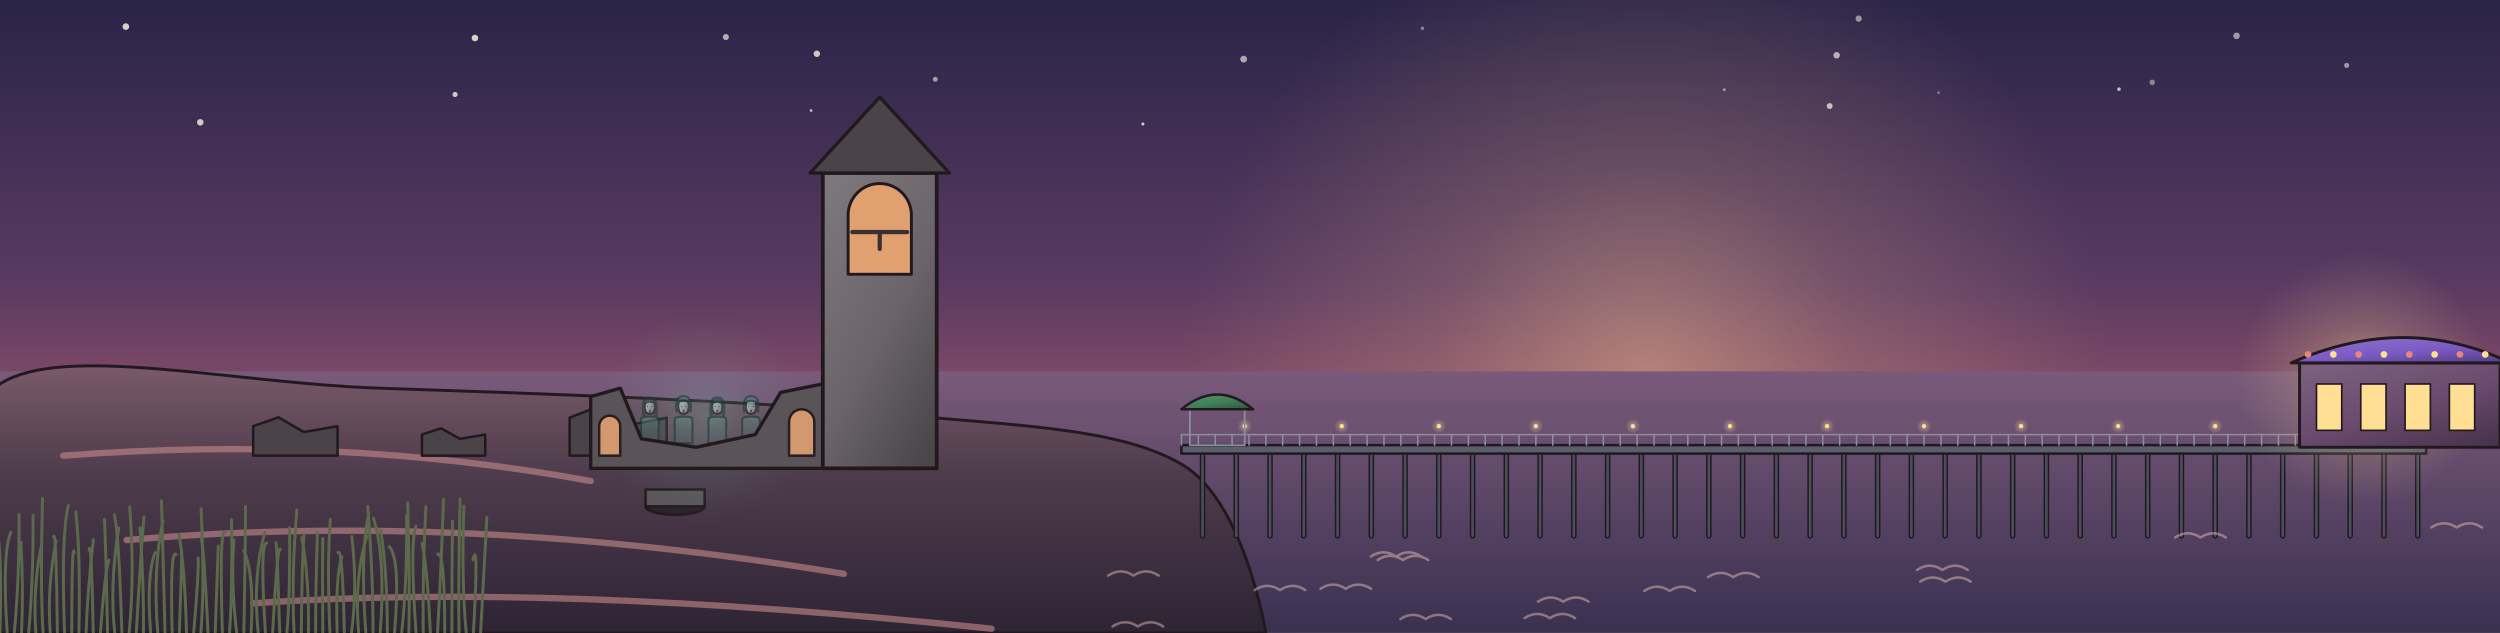
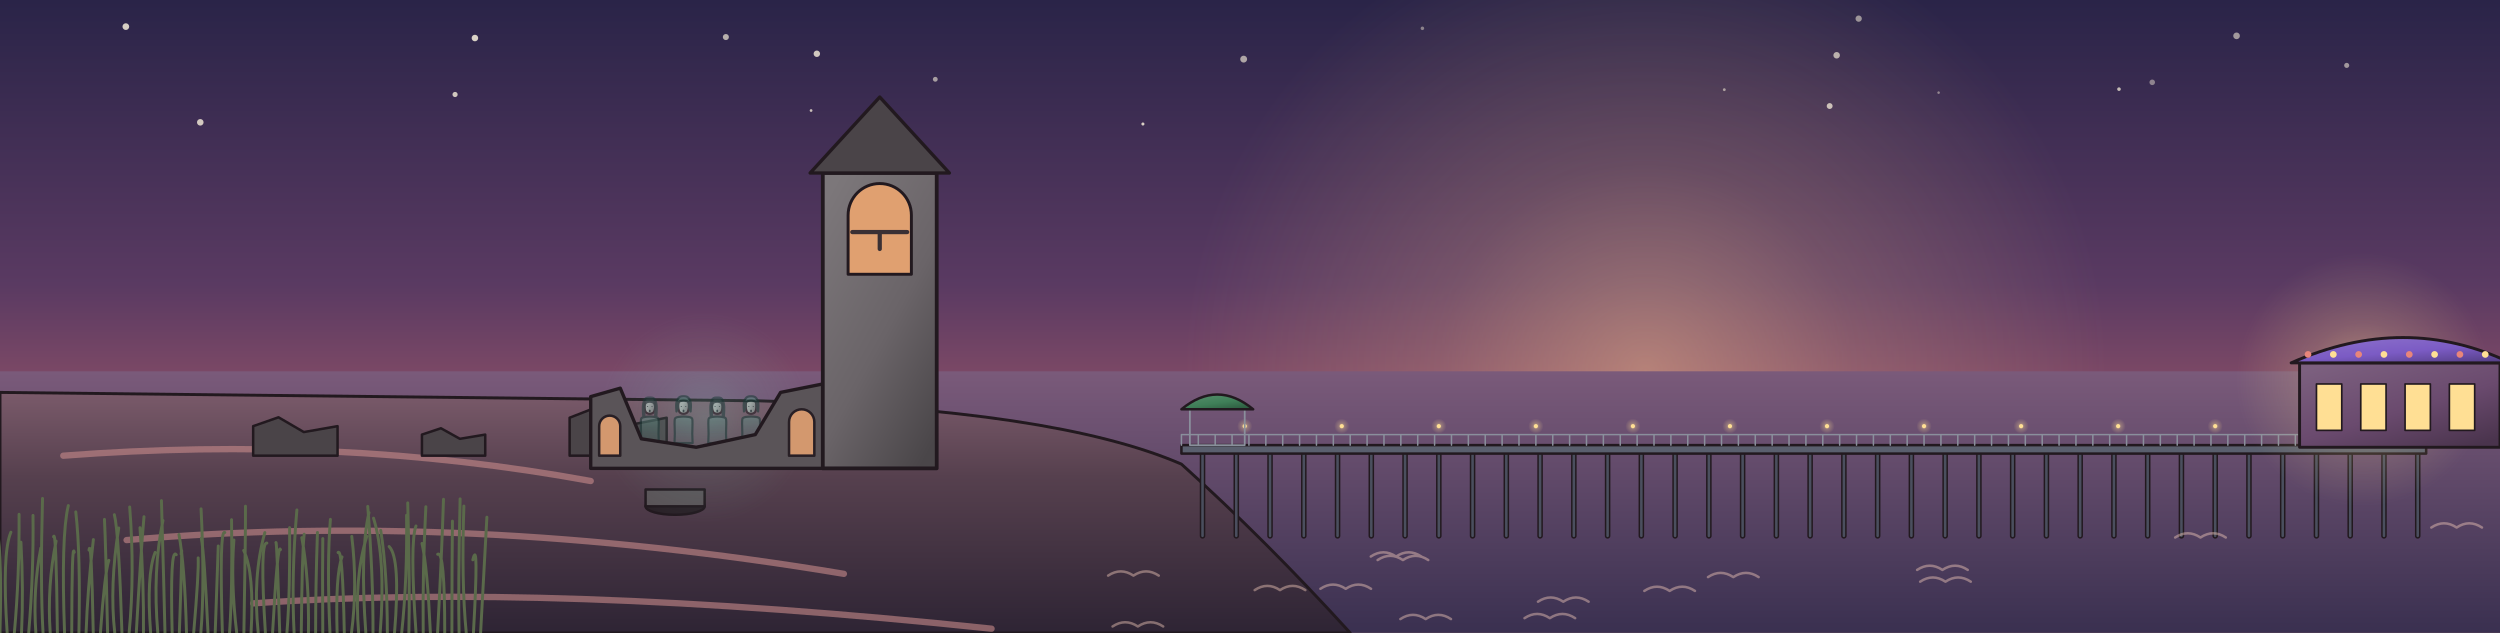
<svg xmlns="http://www.w3.org/2000/svg" viewBox="0 0 1185 300" role="img" aria-labelledby="vignette-ch16-title">
  <defs>
    <linearGradient id="vignettech16-g0" x1="0" y1="0" x2="0" y2="1">
      <stop offset="0" stop-color="#2a2448" />
      <stop offset="0.45" stop-color="#5a3a62" />
      <stop offset="0.75" stop-color="#a0586a" />
      <stop offset="1" stop-color="#e0a070" />
    </linearGradient>
    <radialGradient id="vignettech16-g1" cx="0.5" cy="0.5" r="0.5">
      <stop offset="0" stop-color="#ffc890" stop-opacity="0.45" />
      <stop offset="0.45" stop-color="#ffc890" stop-opacity="0.18" />
      <stop offset="1" stop-color="#ffc890" stop-opacity="0" />
    </radialGradient>
    <linearGradient id="vignettech16-g2" x1="0" y1="0" x2="0" y2="1">
      <stop offset="0" stop-color="#7a5a7a" />
      <stop offset="1" stop-color="#3a3050" />
    </linearGradient>
    <linearGradient id="vignettech16-g3" x1="0" y1="0" x2="0" y2="1">
      <stop offset="0" stop-color="#7a5a6a" />
-       <stop offset="0.4" stop-color="#4e3c4c" />
+       <stop offset="0.35" stop-color="#56404e" />
      <stop offset="1" stop-color="#2e2434" />
    </linearGradient>
    <radialGradient id="vignettech16-g4" cx="0.5" cy="0.5" r="0.5">
      <stop offset="0" stop-color="#7fc9b6" stop-opacity="0.25" />
      <stop offset="0.45" stop-color="#7fc9b6" stop-opacity="0.1" />
      <stop offset="1" stop-color="#7fc9b6" stop-opacity="0" />
    </radialGradient>
    <linearGradient id="vignettech16-g5" x1="0" y1="0" x2="0" y2="1">
      <stop offset="0" stop-color="#5f8f86" stop-opacity="0.85" />
      <stop offset="1" stop-color="#3e6a66" stop-opacity="0.2" />
    </linearGradient>
    <linearGradient id="vignettech16-g6" x1="0.1" y1="0" x2="0.9" y2="0.4">
      <stop offset="0" stop-color="#c3dbd1" />
      <stop offset="0.5" stop-color="#b9d5ca" />
      <stop offset="1" stop-color="#90a69e" />
    </linearGradient>
    <linearGradient id="vignettech16-g7" x1="0.15" y1="0" x2="0.85" y2="1">
      <stop offset="0" stop-color="#7c777a" />
      <stop offset="0.55" stop-color="#6a6468" />
      <stop offset="1" stop-color="#4a4649" />
    </linearGradient>
    <radialGradient id="vignettech16-g8" cx="0.5" cy="0.5" r="0.5">
      <stop offset="0" stop-color="#ffdf94" stop-opacity="0.6" />
      <stop offset="0.45" stop-color="#ffdf94" stop-opacity="0.24" />
      <stop offset="1" stop-color="#ffdf94" stop-opacity="0" />
    </radialGradient>
    <linearGradient id="vignettech16-g9" x1="0.15" y1="0" x2="0.85" y2="1">
      <stop offset="0" stop-color="#568e6c" />
      <stop offset="0.55" stop-color="#3f7f58" />
      <stop offset="1" stop-color="#2c593e" />
    </linearGradient>
    <radialGradient id="vignettech16-g10" cx="0.5" cy="0.5" r="0.5">
      <stop offset="0" stop-color="#ffdf94" stop-opacity="0.45" />
      <stop offset="0.45" stop-color="#ffdf94" stop-opacity="0.18" />
      <stop offset="1" stop-color="#ffdf94" stop-opacity="0" />
    </radialGradient>
    <linearGradient id="vignettech16-g11" x1="0.15" y1="0" x2="0.85" y2="1">
      <stop offset="0" stop-color="#7c607f" />
      <stop offset="0.55" stop-color="#6a4a6e" />
      <stop offset="1" stop-color="#4a344d" />
    </linearGradient>
    <linearGradient id="vignettech16-g12" x1="0.15" y1="0" x2="0.85" y2="1">
      <stop offset="0" stop-color="#8b6fcb" />
      <stop offset="0.55" stop-color="#7b5bc4" />
      <stop offset="1" stop-color="#564089" />
    </linearGradient>
  </defs>
  <rect x="0" y="0" width="1185" height="300" fill="url(#vignettech16-g0)" />
  <circle cx="780" cy="176" r="220" fill="url(#vignettech16-g1)" />
  <circle cx="344.06" cy="17.56" r="1.44" fill="#f4ecd8" opacity="0.69" />
  <circle cx="867.26" cy="50.26" r="1.4" fill="#f4ecd8" opacity="0.76" />
  <circle cx="1060.13" cy="16.99" r="1.58" fill="#f4ecd8" opacity="0.58" />
  <circle cx="59.65" cy="12.62" r="1.59" fill="#f4ecd8" opacity="0.85" />
  <circle cx="881.01" cy="8.83" r="1.5" fill="#f4ecd8" opacity="0.55" />
  <circle cx="443.33" cy="37.58" r="1.15" fill="#f4ecd8" opacity="0.6" />
  <circle cx="94.93" cy="57.98" r="1.56" fill="#f4ecd8" opacity="0.82" />
  <circle cx="817.32" cy="42.51" r="0.68" fill="#f4ecd8" opacity="0.57" />
  <circle cx="225.11" cy="18.03" r="1.55" fill="#f4ecd8" opacity="0.87" />
  <circle cx="1112.33" cy="31" r="1.21" fill="#f4ecd8" opacity="0.57" />
  <circle cx="384.45" cy="52.39" r="0.66" fill="#f4ecd8" opacity="0.77" />
  <circle cx="541.74" cy="58.78" r="0.73" fill="#f4ecd8" opacity="0.85" />
  <circle cx="589.5" cy="28.03" r="1.64" fill="#f4ecd8" opacity="0.64" />
  <circle cx="1004.4" cy="42.26" r="0.86" fill="#f4ecd8" opacity="0.75" />
  <circle cx="918.9" cy="43.91" r="0.61" fill="#f4ecd8" opacity="0.46" />
  <circle cx="215.7" cy="44.79" r="1.23" fill="#f4ecd8" opacity="0.81" />
  <circle cx="674.22" cy="13.42" r="0.84" fill="#f4ecd8" opacity="0.45" />
  <circle cx="870.57" cy="26.2" r="1.55" fill="#f4ecd8" opacity="0.68" />
  <circle cx="1020.16" cy="39.02" r="1.32" fill="#f4ecd8" opacity="0.46" />
  <circle cx="387.18" cy="25.48" r="1.53" fill="#f4ecd8" opacity="0.82" />
  <rect x="0" y="176" width="1185" height="124" fill="url(#vignettech16-g2)" />
-   <path d="M0,182C30,162.67 110,181.67 180,184C250,186.33 356.67,190 420,196C483.33,202 530,202.67 560,220C590,237.33 600,300 600,300C600,300 0,300 0,300C0,300 -30,201.33 0,182Z" fill="url(#vignettech16-g3)" stroke="#22191f" stroke-width="1.4" stroke-linejoin="round" stroke-linecap="round" />
+   <path d="M0,186L360,190Q500,194 560,220Q600,256 640,300L0,300Z" fill="url(#vignettech16-g3)" stroke="#22191f" stroke-width="1.4" stroke-linejoin="round" stroke-linecap="round" />
  <path d="M30,216Q160,206 280,228M60,256Q220,242 400,272M120,286Q260,276 470,298" fill="none" stroke="#c88a8a" stroke-width="3" stroke-linejoin="round" stroke-linecap="round" opacity="0.6" />
  <path d="M0,300q1.14,-43.18 -2.24,-52.7M3.4,300q-2.49,-37.76 1.76,-47.74M6.8,300q2.43,-26.88 2.24,-56.22M10.2,300q0.96,-20.41 -0.28,-43.01M13.6,300q2.38,-28.64 2.04,-55.7M17,300q-1.48,-20.57 2.35,-40.25M20.4,300q-1.36,-23.7 -0.24,-63.75M23.8,300q-1.53,-22.43 2.79,-43.51M27.2,300q-0.55,-49.57 -1.82,-45.58M30.6,300q-1.7,-46.08 1.78,-60.36M34,300q0.07,-44.15 1.19,-38.19M37.4,300q0.82,-37.33 -1.48,-57.37M40.8,300q0.66,-20.24 3.46,-44.25M44.2,300q-0.9,-46.24 -2.01,-39.26M47.6,300q2,-28.37 3.99,-34.41M51,300q-0.89,-42.76 -1.49,-53.82M54.4,300q-2.54,-22.4 1.88,-49.74M57.8,300q-1.48,-47.9 -3.6,-56.04M61.2,300q2.72,-28.56 0.27,-59.7M64.6,300q2.08,-37.37 3.65,-55.07M68,300q0.24,-23.3 -1.65,-49.88M71.4,300q-2.07,-27.56 2.13,-38.16M74.8,300q-2.52,-29.8 2.44,-53.29M78.2,300q-0.52,-22.93 -1.68,-62.71M81.6,300q-1.04,-41.08 1.95,-37.07M85,300q1.7,-47.95 0.85,-37.34M88.4,300q-0.83,-32.09 -3.59,-46.64M91.8,300q2.51,-29.34 2.13,-35.56M95.2,300q1.9,-23.02 0.1,-58.81M98.6,300q-1.74,-37.89 -3.19,-44.92M102,300q0.98,-27.63 1.45,-41.2M105.4,300q-1.48,-49.54 1.15,-47.59M108.8,300q1.45,-21.16 0.95,-53.67M112.2,300q-2.88,-24.34 -1.33,-44.05M115.6,300q0.85,-48.47 0.75,-60.06M119,300q1.64,-28.5 -3.49,-39.1M122.4,300q-2.75,-26.81 3.13,-47.56M125.8,300q-2.75,-43.32 0.69,-42.58M129.2,300q2.37,-43.24 3.76,-39.49M132.6,300q-1.37,-44.15 -1.81,-42.81M136,300q1.59,-20.12 1.27,-49.91M139.4,300q-1.38,-27.29 1.32,-58.29M142.8,300q0.39,-38.16 1.37,-46.79M146.2,300q0.41,-25.98 -3.15,-45.15M149.6,300q-0.02,-21.89 0.87,-47.62M153,300q-0.21,-31.52 0,-44.72M156.4,300q-1.49,-33.05 0.21,-53.83M159.8,300q-0.85,-27.36 2.32,-36.02M163.2,300q-0.8,-40.69 -2.96,-38.1M166.6,300q2.95,-22.42 0.14,-45.75M170,300q-2.2,-26.26 3.87,-45.78M173.4,300q-2.82,-38.4 1.5,-57.05M176.8,300q0.11,-26.79 -2.49,-59.97M180.2,300q2.75,-35.24 -3.15,-54.39M183.6,300q-0.03,-29.29 -3.14,-48.6M187,300q2.91,-35.56 -2.55,-40.95M190.4,300q2.73,-26.1 2.31,-55.77M193.8,300q0.56,-20.16 -0.54,-61.63M197.2,300q-2.99,-42.97 -0.03,-50.69M200.6,300q-0.34,-29.56 1.25,-59.8M204,300q-1.38,-30.86 -3.97,-42.42M207.4,300q1.89,-34.89 2.82,-63.34M210.8,300q0.03,-39.42 -3.35,-37.27M214.2,300q0.02,-35.28 0.26,-52.99M217.6,300q-0.49,-20.14 0.49,-63.53M221,300q-2.36,-24.56 -1.12,-60.13M224.4,300q2.6,-46.37 -0.29,-34.64M227.8,300q1.57,-29.98 2.98,-54.85" fill="none" stroke="#5a6a4a" stroke-width="1.4" stroke-linejoin="round" stroke-linecap="round" />
  <path d="M120,216L120,202L132,197.8L144,204.8L160,202L160,216Z" fill="#4a4448" stroke="#22191f" stroke-width="1.2" stroke-linejoin="round" stroke-linecap="round" />
  <path d="M200,216L200,206L209,203L218,208L230,206L230,216Z" fill="#4a4448" stroke="#22191f" stroke-width="1.2" stroke-linejoin="round" stroke-linecap="round" />
  <path d="M270,216L270,198L283.8,192.6L297.6,201.6L316,198L316,216Z" fill="#4a4448" stroke="#22191f" stroke-width="1.2" stroke-linejoin="round" stroke-linecap="round" />
  <path d="M360,216L360,204L370.2,200.4L380.4,206.4L394,204L394,216Z" fill="#4a4448" stroke="#22191f" stroke-width="1.2" stroke-linejoin="round" stroke-linecap="round" />
  <ellipse cx="320" cy="240" rx="14" ry="4" fill="#2a2228" stroke="#22191f" stroke-width="1.2" stroke-linejoin="round" stroke-linecap="round" />
  <rect x="306" y="232" width="28" height="8" fill="#5a5458" stroke="#22191f" stroke-width="1.2" stroke-linejoin="round" stroke-linecap="round" />
  <circle cx="334" cy="198" r="50" fill="url(#vignettech16-g4)" />
  <g transform="translate(292 232) scale(0.44)">
    <g opacity="0.6">
      <path d="M-2.6,-78.4C-4.37,-78.23 -6.83,-78.13 -8,-77.4C-9.17,-76.67 -9.37,-76.9 -9.6,-74C-9.83,-71.1 -9.37,-64 -9.4,-60C-9.43,-56 -9.8,-50 -9.8,-50C-9.8,-50 9.8,-50 9.8,-50C9.8,-50 9.43,-56 9.4,-60C9.37,-64 9.83,-71.1 9.6,-74C9.37,-76.9 9.17,-76.67 8,-77.4C6.83,-78.13 4.37,-78.23 2.6,-78.4C0.83,-78.57 -0.83,-78.57 -2.6,-78.4Z" fill="url(#vignettech16-g5)" stroke="#1c3a38" stroke-width="2.36" stroke-linejoin="round" stroke-linecap="round" />
      <path d="M0,-97.4C1.44,-97.4 3.36,-97.3 4.32,-96.3C5.29,-95.3 5.58,-92.88 5.8,-91.4C6.01,-89.92 5.83,-88.7 5.61,-87.4C5.4,-86.1 5.06,-84.52 4.51,-83.6C3.96,-82.68 3.05,-82.25 2.3,-81.9C1.55,-81.55 0.77,-81.5 0,-81.5C-0.77,-81.5 -1.55,-81.55 -2.3,-81.9C-3.05,-82.25 -3.96,-82.68 -4.51,-83.6C-5.06,-84.52 -5.4,-86.1 -5.61,-87.4C-5.83,-88.7 -6.01,-89.92 -5.8,-91.4C-5.58,-92.88 -5.29,-95.3 -4.32,-96.3C-3.36,-97.3 -1.44,-97.4 0,-97.4Z" fill="url(#vignettech16-g6)" stroke="#22191f" stroke-width="2.36" stroke-linejoin="round" stroke-linecap="round" />
      <path d="M-7.6,-84C-7.6,-84 -8.23,-90.5 -7.8,-93C-7.37,-95.5 -6.3,-97.77 -5,-99C-3.7,-100.23 -1.67,-100.4 0,-100.4C1.67,-100.4 3.7,-100.23 5,-99C6.3,-97.77 7.37,-95.5 7.8,-93C8.23,-90.5 7.6,-84 7.6,-84C7.6,-84 6.37,-86.33 6,-88C5.63,-89.67 6.4,-92.73 5.4,-94C4.4,-95.27 1.8,-95.6 0,-95.6C-1.8,-95.6 -4.4,-95.27 -5.4,-94C-6.4,-92.73 -5.63,-89.67 -6,-88C-6.37,-86.33 -7.6,-84 -7.6,-84Z" fill="#56807a" stroke="#1c3a38" stroke-width="2.36" stroke-linejoin="round" stroke-linecap="round" />
      <ellipse cx="-2.4" cy="-89.4" rx="0.7" ry="0.5" fill="#1c3a38" />
      <ellipse cx="2.4" cy="-89.4" rx="0.7" ry="0.5" fill="#1c3a38" />
      <ellipse cx="0" cy="-84.6" rx="1" ry="1.4" fill="#1c3a38" />
    </g>
  </g>
  <g transform="translate(308 232) scale(0.44)">
    <g opacity="0.6">
      <path d="M-2.6,-78.4C-4.37,-78.23 -6.83,-78.13 -8,-77.4C-9.17,-76.67 -9.37,-76.9 -9.6,-74C-9.83,-71.1 -9.37,-64 -9.4,-60C-9.43,-56 -9.8,-50 -9.8,-50C-9.8,-50 9.8,-50 9.8,-50C9.8,-50 9.43,-56 9.4,-60C9.37,-64 9.83,-71.1 9.6,-74C9.37,-76.9 9.17,-76.67 8,-77.4C6.83,-78.13 4.37,-78.23 2.6,-78.4C0.83,-78.57 -0.83,-78.57 -2.6,-78.4Z" fill="url(#vignettech16-g5)" stroke="#1c3a38" stroke-width="2.36" stroke-linejoin="round" stroke-linecap="round" />
      <path d="M0,-97.4C1.44,-97.4 3.36,-97.3 4.32,-96.3C5.29,-95.3 5.58,-92.88 5.8,-91.4C6.01,-89.92 5.83,-88.7 5.61,-87.4C5.4,-86.1 5.06,-84.52 4.51,-83.6C3.96,-82.68 3.05,-82.25 2.3,-81.9C1.55,-81.55 0.77,-81.5 0,-81.5C-0.77,-81.5 -1.55,-81.55 -2.3,-81.9C-3.05,-82.25 -3.96,-82.68 -4.51,-83.6C-5.06,-84.52 -5.4,-86.1 -5.61,-87.4C-5.83,-88.7 -6.01,-89.92 -5.8,-91.4C-5.58,-92.88 -5.29,-95.3 -4.32,-96.3C-3.36,-97.3 -1.44,-97.4 0,-97.4Z" fill="url(#vignettech16-g6)" stroke="#22191f" stroke-width="2.36" stroke-linejoin="round" stroke-linecap="round" />
      <path d="M-7,-78C-7,-78 -7.73,-86.73 -7.4,-90C-7.07,-93.27 -6.23,-96.1 -5,-97.6C-3.77,-99.1 -1.67,-99 0,-99C1.67,-99 3.77,-99.1 5,-97.6C6.23,-96.1 7.07,-93.27 7.4,-90C7.73,-86.73 7,-78 7,-78C7,-78 5.8,-78 5.8,-78C5.8,-78 6.07,-87.33 5.6,-90C5.13,-92.67 4.43,-93.33 3,-94C1.57,-94.67 -1.57,-94.67 -3,-94C-4.43,-93.33 -5.13,-92.67 -5.6,-90C-6.07,-87.33 -5.8,-78 -5.8,-78C-5.8,-78 -7,-78 -7,-78Z" fill="#2c4a48" stroke="#1c3a38" stroke-width="2.36" stroke-linejoin="round" stroke-linecap="round" opacity="0.9" />
      <ellipse cx="-2.4" cy="-89.4" rx="0.7" ry="0.5" fill="#1c3a38" />
      <ellipse cx="2.4" cy="-89.4" rx="0.7" ry="0.5" fill="#1c3a38" />
      <ellipse cx="0" cy="-84.6" rx="1" ry="1.4" fill="#1c3a38" />
    </g>
  </g>
  <g transform="translate(324 232) scale(0.44)">
    <g opacity="0.6">
      <path d="M-2.6,-78.4C-4.37,-78.23 -6.83,-78.13 -8,-77.4C-9.17,-76.67 -9.37,-76.9 -9.6,-74C-9.83,-71.1 -9.37,-64 -9.4,-60C-9.43,-56 -9.8,-50 -9.8,-50C-9.8,-50 9.8,-50 9.8,-50C9.8,-50 9.43,-56 9.4,-60C9.37,-64 9.83,-71.1 9.6,-74C9.37,-76.9 9.17,-76.67 8,-77.4C6.83,-78.13 4.37,-78.23 2.6,-78.4C0.83,-78.57 -0.83,-78.57 -2.6,-78.4Z" fill="url(#vignettech16-g5)" stroke="#1c3a38" stroke-width="2.36" stroke-linejoin="round" stroke-linecap="round" />
      <path d="M0,-97.4C1.44,-97.4 3.36,-97.3 4.32,-96.3C5.29,-95.3 5.58,-92.88 5.8,-91.4C6.01,-89.92 5.83,-88.7 5.61,-87.4C5.4,-86.1 5.06,-84.52 4.51,-83.6C3.96,-82.68 3.05,-82.25 2.3,-81.9C1.55,-81.55 0.77,-81.5 0,-81.5C-0.77,-81.5 -1.55,-81.55 -2.3,-81.9C-3.05,-82.25 -3.96,-82.68 -4.51,-83.6C-5.06,-84.52 -5.4,-86.1 -5.61,-87.4C-5.83,-88.7 -6.01,-89.92 -5.8,-91.4C-5.58,-92.88 -5.29,-95.3 -4.32,-96.3C-3.36,-97.3 -1.44,-97.4 0,-97.4Z" fill="url(#vignettech16-g6)" stroke="#22191f" stroke-width="2.36" stroke-linejoin="round" stroke-linecap="round" />
      <path d="M-7.6,-84C-7.6,-84 -8.23,-90.5 -7.8,-93C-7.37,-95.5 -6.3,-97.77 -5,-99C-3.7,-100.23 -1.67,-100.4 0,-100.4C1.67,-100.4 3.7,-100.23 5,-99C6.3,-97.77 7.37,-95.5 7.8,-93C8.23,-90.5 7.6,-84 7.6,-84C7.6,-84 6.37,-86.33 6,-88C5.63,-89.67 6.4,-92.73 5.4,-94C4.4,-95.27 1.8,-95.6 0,-95.6C-1.8,-95.6 -4.4,-95.27 -5.4,-94C-6.4,-92.73 -5.63,-89.67 -6,-88C-6.37,-86.33 -7.6,-84 -7.6,-84Z" fill="#56807a" stroke="#1c3a38" stroke-width="2.36" stroke-linejoin="round" stroke-linecap="round" />
      <ellipse cx="-2.4" cy="-89.4" rx="0.7" ry="0.5" fill="#1c3a38" />
      <ellipse cx="2.4" cy="-89.4" rx="0.7" ry="0.5" fill="#1c3a38" />
      <ellipse cx="0" cy="-84.6" rx="1" ry="1.4" fill="#1c3a38" />
    </g>
  </g>
  <g transform="translate(340 232) scale(0.44)">
    <g opacity="0.6">
      <path d="M-2.6,-78.4C-4.37,-78.23 -6.83,-78.13 -8,-77.4C-9.17,-76.67 -9.37,-76.9 -9.6,-74C-9.83,-71.1 -9.37,-64 -9.4,-60C-9.43,-56 -9.8,-50 -9.8,-50C-9.8,-50 9.8,-50 9.8,-50C9.8,-50 9.43,-56 9.4,-60C9.37,-64 9.83,-71.1 9.6,-74C9.37,-76.9 9.17,-76.67 8,-77.4C6.83,-78.13 4.37,-78.23 2.6,-78.4C0.83,-78.57 -0.83,-78.57 -2.6,-78.4Z" fill="url(#vignettech16-g5)" stroke="#1c3a38" stroke-width="2.36" stroke-linejoin="round" stroke-linecap="round" />
      <path d="M0,-97.4C1.44,-97.4 3.36,-97.3 4.32,-96.3C5.29,-95.3 5.58,-92.88 5.8,-91.4C6.01,-89.92 5.83,-88.7 5.61,-87.4C5.4,-86.1 5.06,-84.52 4.51,-83.6C3.96,-82.68 3.05,-82.25 2.3,-81.9C1.55,-81.55 0.77,-81.5 0,-81.5C-0.77,-81.5 -1.55,-81.55 -2.3,-81.9C-3.05,-82.25 -3.96,-82.68 -4.51,-83.6C-5.06,-84.52 -5.4,-86.1 -5.61,-87.4C-5.83,-88.7 -6.01,-89.92 -5.8,-91.4C-5.58,-92.88 -5.29,-95.3 -4.32,-96.3C-3.36,-97.3 -1.44,-97.4 0,-97.4Z" fill="url(#vignettech16-g6)" stroke="#22191f" stroke-width="2.36" stroke-linejoin="round" stroke-linecap="round" />
      <path d="M-7,-78C-7,-78 -7.73,-86.73 -7.4,-90C-7.07,-93.27 -6.23,-96.1 -5,-97.6C-3.77,-99.1 -1.67,-99 0,-99C1.67,-99 3.77,-99.1 5,-97.6C6.23,-96.1 7.07,-93.27 7.4,-90C7.73,-86.73 7,-78 7,-78C7,-78 5.8,-78 5.8,-78C5.8,-78 6.07,-87.33 5.6,-90C5.13,-92.67 4.43,-93.33 3,-94C1.57,-94.67 -1.57,-94.67 -3,-94C-4.43,-93.33 -5.13,-92.67 -5.6,-90C-6.07,-87.33 -5.8,-78 -5.8,-78C-5.8,-78 -7,-78 -7,-78Z" fill="#2c4a48" stroke="#1c3a38" stroke-width="2.36" stroke-linejoin="round" stroke-linecap="round" opacity="0.9" />
      <ellipse cx="-2.4" cy="-89.4" rx="0.7" ry="0.5" fill="#1c3a38" />
      <ellipse cx="2.4" cy="-89.4" rx="0.7" ry="0.5" fill="#1c3a38" />
      <ellipse cx="0" cy="-84.6" rx="1" ry="1.4" fill="#1c3a38" />
    </g>
  </g>
  <g transform="translate(356 232) scale(0.44)">
    <g opacity="0.6">
      <path d="M-2.6,-78.4C-4.37,-78.23 -6.83,-78.13 -8,-77.4C-9.17,-76.67 -9.37,-76.9 -9.6,-74C-9.83,-71.1 -9.37,-64 -9.4,-60C-9.43,-56 -9.8,-50 -9.8,-50C-9.8,-50 9.8,-50 9.8,-50C9.8,-50 9.43,-56 9.4,-60C9.37,-64 9.83,-71.1 9.6,-74C9.37,-76.9 9.17,-76.67 8,-77.4C6.83,-78.13 4.37,-78.23 2.6,-78.4C0.83,-78.57 -0.83,-78.57 -2.6,-78.4Z" fill="url(#vignettech16-g5)" stroke="#1c3a38" stroke-width="2.36" stroke-linejoin="round" stroke-linecap="round" />
      <path d="M0,-97.4C1.44,-97.4 3.36,-97.3 4.32,-96.3C5.29,-95.3 5.58,-92.88 5.8,-91.4C6.01,-89.92 5.83,-88.7 5.61,-87.4C5.4,-86.1 5.06,-84.52 4.51,-83.6C3.96,-82.68 3.05,-82.25 2.3,-81.9C1.55,-81.55 0.77,-81.5 0,-81.5C-0.77,-81.5 -1.55,-81.55 -2.3,-81.9C-3.05,-82.25 -3.96,-82.68 -4.51,-83.6C-5.06,-84.52 -5.4,-86.1 -5.61,-87.4C-5.83,-88.7 -6.01,-89.92 -5.8,-91.4C-5.58,-92.88 -5.29,-95.3 -4.32,-96.3C-3.36,-97.3 -1.44,-97.4 0,-97.4Z" fill="url(#vignettech16-g6)" stroke="#22191f" stroke-width="2.36" stroke-linejoin="round" stroke-linecap="round" />
      <path d="M-7.6,-84C-7.6,-84 -8.23,-90.5 -7.8,-93C-7.37,-95.5 -6.3,-97.77 -5,-99C-3.7,-100.23 -1.67,-100.4 0,-100.4C1.67,-100.4 3.7,-100.23 5,-99C6.3,-97.77 7.37,-95.5 7.8,-93C8.23,-90.5 7.6,-84 7.6,-84C7.6,-84 6.37,-86.33 6,-88C5.63,-89.67 6.4,-92.73 5.4,-94C4.4,-95.27 1.8,-95.6 0,-95.6C-1.8,-95.6 -4.4,-95.27 -5.4,-94C-6.4,-92.73 -5.63,-89.67 -6,-88C-6.37,-86.33 -7.6,-84 -7.6,-84Z" fill="#56807a" stroke="#1c3a38" stroke-width="2.36" stroke-linejoin="round" stroke-linecap="round" />
      <ellipse cx="-2.4" cy="-89.4" rx="0.7" ry="0.5" fill="#1c3a38" />
      <ellipse cx="2.4" cy="-89.4" rx="0.7" ry="0.5" fill="#1c3a38" />
      <ellipse cx="0" cy="-84.6" rx="1" ry="1.4" fill="#1c3a38" />
    </g>
  </g>
  <g transform="translate(372 232) scale(0.44)">
    <g opacity="0.6">
      <path d="M-2.6,-78.4C-4.37,-78.23 -6.83,-78.13 -8,-77.4C-9.17,-76.67 -9.37,-76.9 -9.6,-74C-9.83,-71.1 -9.37,-64 -9.4,-60C-9.43,-56 -9.8,-50 -9.8,-50C-9.8,-50 9.8,-50 9.8,-50C9.8,-50 9.43,-56 9.4,-60C9.37,-64 9.83,-71.1 9.6,-74C9.37,-76.9 9.17,-76.67 8,-77.4C6.83,-78.13 4.37,-78.23 2.6,-78.4C0.83,-78.57 -0.83,-78.57 -2.6,-78.4Z" fill="url(#vignettech16-g5)" stroke="#1c3a38" stroke-width="2.36" stroke-linejoin="round" stroke-linecap="round" />
      <path d="M0,-97.4C1.44,-97.4 3.36,-97.3 4.32,-96.3C5.29,-95.3 5.58,-92.88 5.8,-91.4C6.01,-89.92 5.83,-88.7 5.61,-87.4C5.4,-86.1 5.06,-84.52 4.51,-83.6C3.96,-82.68 3.05,-82.25 2.3,-81.9C1.55,-81.55 0.77,-81.5 0,-81.5C-0.77,-81.5 -1.55,-81.55 -2.3,-81.9C-3.05,-82.25 -3.96,-82.68 -4.51,-83.6C-5.06,-84.52 -5.4,-86.1 -5.61,-87.4C-5.83,-88.7 -6.01,-89.92 -5.8,-91.4C-5.58,-92.88 -5.29,-95.3 -4.32,-96.3C-3.36,-97.3 -1.44,-97.4 0,-97.4Z" fill="url(#vignettech16-g6)" stroke="#22191f" stroke-width="2.36" stroke-linejoin="round" stroke-linecap="round" />
      <path d="M-7,-78C-7,-78 -7.73,-86.73 -7.4,-90C-7.07,-93.27 -6.23,-96.1 -5,-97.6C-3.77,-99.1 -1.67,-99 0,-99C1.67,-99 3.77,-99.1 5,-97.6C6.23,-96.1 7.07,-93.27 7.4,-90C7.73,-86.73 7,-78 7,-78C7,-78 5.8,-78 5.8,-78C5.8,-78 6.07,-87.33 5.6,-90C5.13,-92.67 4.43,-93.33 3,-94C1.57,-94.67 -1.57,-94.67 -3,-94C-4.43,-93.33 -5.13,-92.67 -5.6,-90C-6.07,-87.33 -5.8,-78 -5.8,-78C-5.8,-78 -7,-78 -7,-78Z" fill="#2c4a48" stroke="#1c3a38" stroke-width="2.36" stroke-linejoin="round" stroke-linecap="round" opacity="0.9" />
      <ellipse cx="-2.4" cy="-89.4" rx="0.7" ry="0.5" fill="#1c3a38" />
      <ellipse cx="2.4" cy="-89.4" rx="0.7" ry="0.5" fill="#1c3a38" />
      <ellipse cx="0" cy="-84.6" rx="1" ry="1.4" fill="#1c3a38" />
    </g>
  </g>
  <path d="M280,222L280,188L294,184L304,208L330,212L358,206L370,186L390,182L390,222Z" fill="#5a5458" stroke="#22191f" stroke-width="1.6" stroke-linejoin="round" stroke-linecap="round" />
  <path d="M374,216V200A6,6 0 0 1 386,200V216Z" fill="#e0a070" stroke="#22191f" stroke-width="1.2" stroke-linejoin="round" stroke-linecap="round" opacity="0.9" />
  <path d="M284,216V202A5,5 0 0 1 294,202V216Z" fill="#e0a070" stroke="#22191f" stroke-width="1.2" stroke-linejoin="round" stroke-linecap="round" opacity="0.9" />
  <rect x="390" y="82" width="54" height="140" fill="url(#vignettech16-g7)" stroke="#22191f" stroke-width="1.8" stroke-linejoin="round" stroke-linecap="round" />
  <path d="M384,82L417,46L450,82Z" fill="#4a4448" stroke="#22191f" stroke-width="1.6" stroke-linejoin="round" stroke-linecap="round" />
  <path d="M402,130V102A15,15 0 0 1 432,102V130Z" fill="#e0a070" stroke="#22191f" stroke-width="1.4" stroke-linejoin="round" stroke-linecap="round" />
  <path d="M404,110H430M417,110V118" fill="none" stroke="#3a3034" stroke-width="2" stroke-linejoin="round" stroke-linecap="round" />
  <path d="M570,214V254M586,214V254M602,214V254M618,214V254M634,214V254M650,214V254M666,214V254M682,214V254M698,214V254M714,214V254M730,214V254M746,214V254M762,214V254M778,214V254M794,214V254M810,214V254M826,214V254M842,214V254M858,214V254M874,214V254M890,214V254M906,214V254M922,214V254M938,214V254M954,214V254M970,214V254M986,214V254M1002,214V254M1018,214V254M1034,214V254M1050,214V254M1066,214V254M1082,214V254M1098,214V254M1114,214V254M1130,214V254M1146,214V254" fill="none" stroke="#22191f" stroke-width="2.64" stroke-linejoin="round" stroke-linecap="round" />
  <path d="M570,214V254M586,214V254M602,214V254M618,214V254M634,214V254M650,214V254M666,214V254M682,214V254M698,214V254M714,214V254M730,214V254M746,214V254M762,214V254M778,214V254M794,214V254M810,214V254M826,214V254M842,214V254M858,214V254M874,214V254M890,214V254M906,214V254M922,214V254M938,214V254M954,214V254M970,214V254M986,214V254M1002,214V254M1018,214V254M1034,214V254M1050,214V254M1066,214V254M1082,214V254M1098,214V254M1114,214V254M1130,214V254M1146,214V254" fill="none" stroke="#4a4f5e" stroke-width="1.2" stroke-linejoin="round" stroke-linecap="round" />
  <rect x="560" y="211" width="590" height="4" fill="#5a5f6e" stroke="#22191f" stroke-width="1.2" stroke-linejoin="round" stroke-linecap="round" />
  <path d="M560,206H1150M560,211V206M568,211V206M576,211V206M584,211V206M592,211V206M600,211V206M608,211V206M616,211V206M624,211V206M632,211V206M640,211V206M648,211V206M656,211V206M664,211V206M672,211V206M680,211V206M688,211V206M696,211V206M704,211V206M712,211V206M720,211V206M728,211V206M736,211V206M744,211V206M752,211V206M760,211V206M768,211V206M776,211V206M784,211V206M792,211V206M800,211V206M808,211V206M816,211V206M824,211V206M832,211V206M840,211V206M848,211V206M856,211V206M864,211V206M872,211V206M880,211V206M888,211V206M896,211V206M904,211V206M912,211V206M920,211V206M928,211V206M936,211V206M944,211V206M952,211V206M960,211V206M968,211V206M976,211V206M984,211V206M992,211V206M1000,211V206M1008,211V206M1016,211V206M1024,211V206M1032,211V206M1040,211V206M1048,211V206M1056,211V206M1064,211V206M1072,211V206M1080,211V206M1088,211V206M1096,211V206M1104,211V206M1112,211V206M1120,211V206M1128,211V206M1136,211V206M1144,211V206" fill="none" stroke="#8a8f9c" stroke-width="0.72" stroke-linejoin="round" stroke-linecap="round" />
  <circle cx="590" cy="202" r="3.6" fill="url(#vignettech16-g8)" />
  <circle cx="590" cy="202" r="1" fill="#ffdf94" />
  <circle cx="636" cy="202" r="3.6" fill="url(#vignettech16-g8)" />
  <circle cx="636" cy="202" r="1" fill="#ffdf94" />
  <circle cx="682" cy="202" r="3.6" fill="url(#vignettech16-g8)" />
  <circle cx="682" cy="202" r="1" fill="#ffdf94" />
  <circle cx="728" cy="202" r="3.6" fill="url(#vignettech16-g8)" />
  <circle cx="728" cy="202" r="1" fill="#ffdf94" />
  <circle cx="774" cy="202" r="3.6" fill="url(#vignettech16-g8)" />
  <circle cx="774" cy="202" r="1" fill="#ffdf94" />
  <circle cx="820" cy="202" r="3.6" fill="url(#vignettech16-g8)" />
  <circle cx="820" cy="202" r="1" fill="#ffdf94" />
  <circle cx="866" cy="202" r="3.6" fill="url(#vignettech16-g8)" />
  <circle cx="866" cy="202" r="1" fill="#ffdf94" />
  <circle cx="912" cy="202" r="3.6" fill="url(#vignettech16-g8)" />
  <circle cx="912" cy="202" r="1" fill="#ffdf94" />
  <circle cx="958" cy="202" r="3.6" fill="url(#vignettech16-g8)" />
  <circle cx="958" cy="202" r="1" fill="#ffdf94" />
  <circle cx="1004" cy="202" r="3.6" fill="url(#vignettech16-g8)" />
  <circle cx="1004" cy="202" r="1" fill="#ffdf94" />
  <circle cx="1050" cy="202" r="3.6" fill="url(#vignettech16-g8)" />
  <circle cx="1050" cy="202" r="1" fill="#ffdf94" />
  <circle cx="1096" cy="202" r="3.6" fill="url(#vignettech16-g8)" />
  <circle cx="1096" cy="202" r="1" fill="#ffdf94" />
  <rect x="564" y="194" width="26" height="17" fill="none" stroke="#8a8f9c" stroke-width="0.84" stroke-linejoin="round" stroke-linecap="round" />
  <path d="M560,194Q577,180 594,194Z" fill="url(#vignettech16-g9)" stroke="#22191f" stroke-width="1.2" stroke-linejoin="round" stroke-linecap="round" />
  <circle cx="1120" cy="180" r="60" fill="url(#vignettech16-g10)" />
  <rect x="1090" y="172" width="95" height="40" fill="url(#vignettech16-g11)" stroke="#22191f" stroke-width="1.4" stroke-linejoin="round" stroke-linecap="round" />
  <path d="M1086,172Q1140,148 1190,172Z" fill="url(#vignettech16-g12)" stroke="#22191f" stroke-width="1.4" stroke-linejoin="round" stroke-linecap="round" />
  <circle cx="1094" cy="168" r="1.6" fill="#e8857a" />
  <circle cx="1106" cy="168" r="1.6" fill="#ffdf94" />
  <circle cx="1118" cy="168" r="1.6" fill="#e8857a" />
  <circle cx="1130" cy="168" r="1.6" fill="#ffdf94" />
  <circle cx="1142" cy="168" r="1.6" fill="#e8857a" />
  <circle cx="1154" cy="168" r="1.6" fill="#ffdf94" />
  <circle cx="1166" cy="168" r="1.6" fill="#e8857a" />
  <circle cx="1178" cy="168" r="1.6" fill="#ffdf94" />
  <rect x="1098" y="182" width="12" height="22" fill="#ffdf94" stroke="#22191f" stroke-width="0.8" stroke-linejoin="round" stroke-linecap="round" />
  <rect x="1119" y="182" width="12" height="22" fill="#ffdf94" stroke="#22191f" stroke-width="0.8" stroke-linejoin="round" stroke-linecap="round" />
  <rect x="1140" y="182" width="12" height="22" fill="#ffdf94" stroke="#22191f" stroke-width="0.8" stroke-linejoin="round" stroke-linecap="round" />
  <rect x="1161" y="182" width="12" height="22" fill="#ffdf94" stroke="#22191f" stroke-width="0.8" stroke-linejoin="round" stroke-linecap="round" />
  <path d="M722.62,293.01q6,-4 12,0q6,-4 12,0M809.59,273.55q6,-4 12,0q6,-4 12,0M604.97,331.97q6,-4 12,0q6,-4 12,0M1031.02,254.78q6,-4 12,0q6,-4 12,0M910.15,275.72q6,-4 12,0q6,-4 12,0M703.29,326.72q6,-4 12,0q6,-4 12,0M958.85,326q6,-4 12,0q6,-4 12,0M597.28,325.02q6,-4 12,0q6,-4 12,0M708.27,307.44q6,-4 12,0q6,-4 12,0M599.59,334.77q6,-4 12,0q6,-4 12,0M1152.45,250.05q6,-4 12,0q6,-4 12,0M652.99,265.46q6,-4 12,0q6,-4 12,0M826.23,334.57q6,-4 12,0q6,-4 12,0M691.94,308.12q6,-4 12,0q6,-4 12,0M729,285.21q6,-4 12,0q6,-4 12,0M704.58,312.18q6,-4 12,0q6,-4 12,0M649.75,263.8q6,-4 12,0q6,-4 12,0M625.87,279.09q6,-4 12,0q6,-4 12,0M527.35,296.95q6,-4 12,0q6,-4 12,0M779.41,280.1q6,-4 12,0q6,-4 12,0M532.88,333.42q6,-4 12,0q6,-4 12,0M908.71,270.14q6,-4 12,0q6,-4 12,0M663.77,293.44q6,-4 12,0q6,-4 12,0M928.04,319.62q6,-4 12,0q6,-4 12,0M594.72,279.71q6,-4 12,0q6,-4 12,0M525.25,272.84q6,-4 12,0q6,-4 12,0" fill="none" stroke="#f0c8b8" stroke-width="1.2" stroke-linejoin="round" stroke-linecap="round" opacity="0.45" />
</svg>
